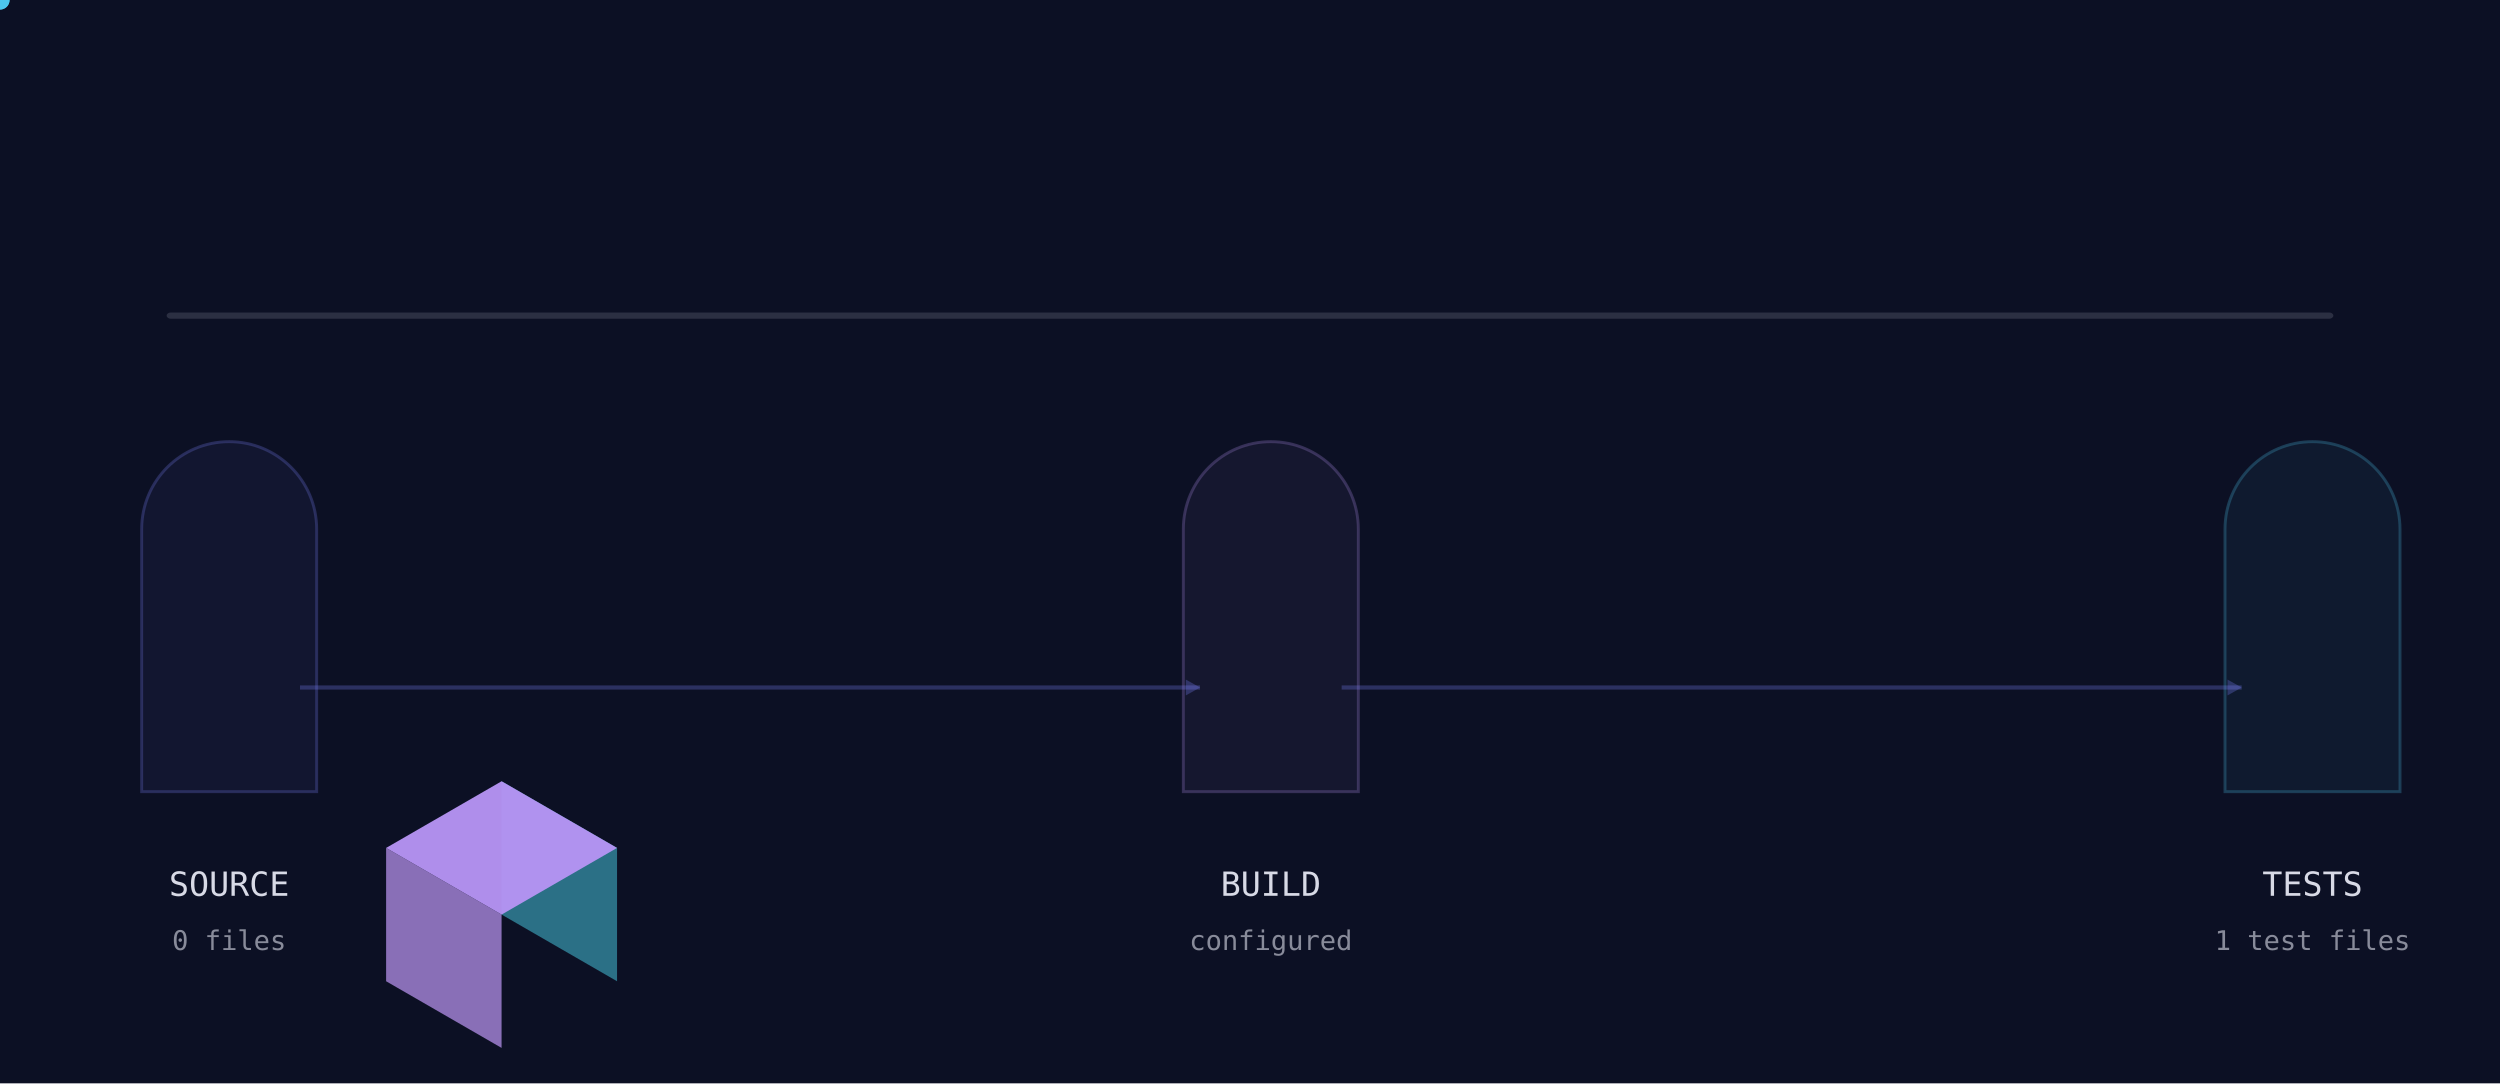
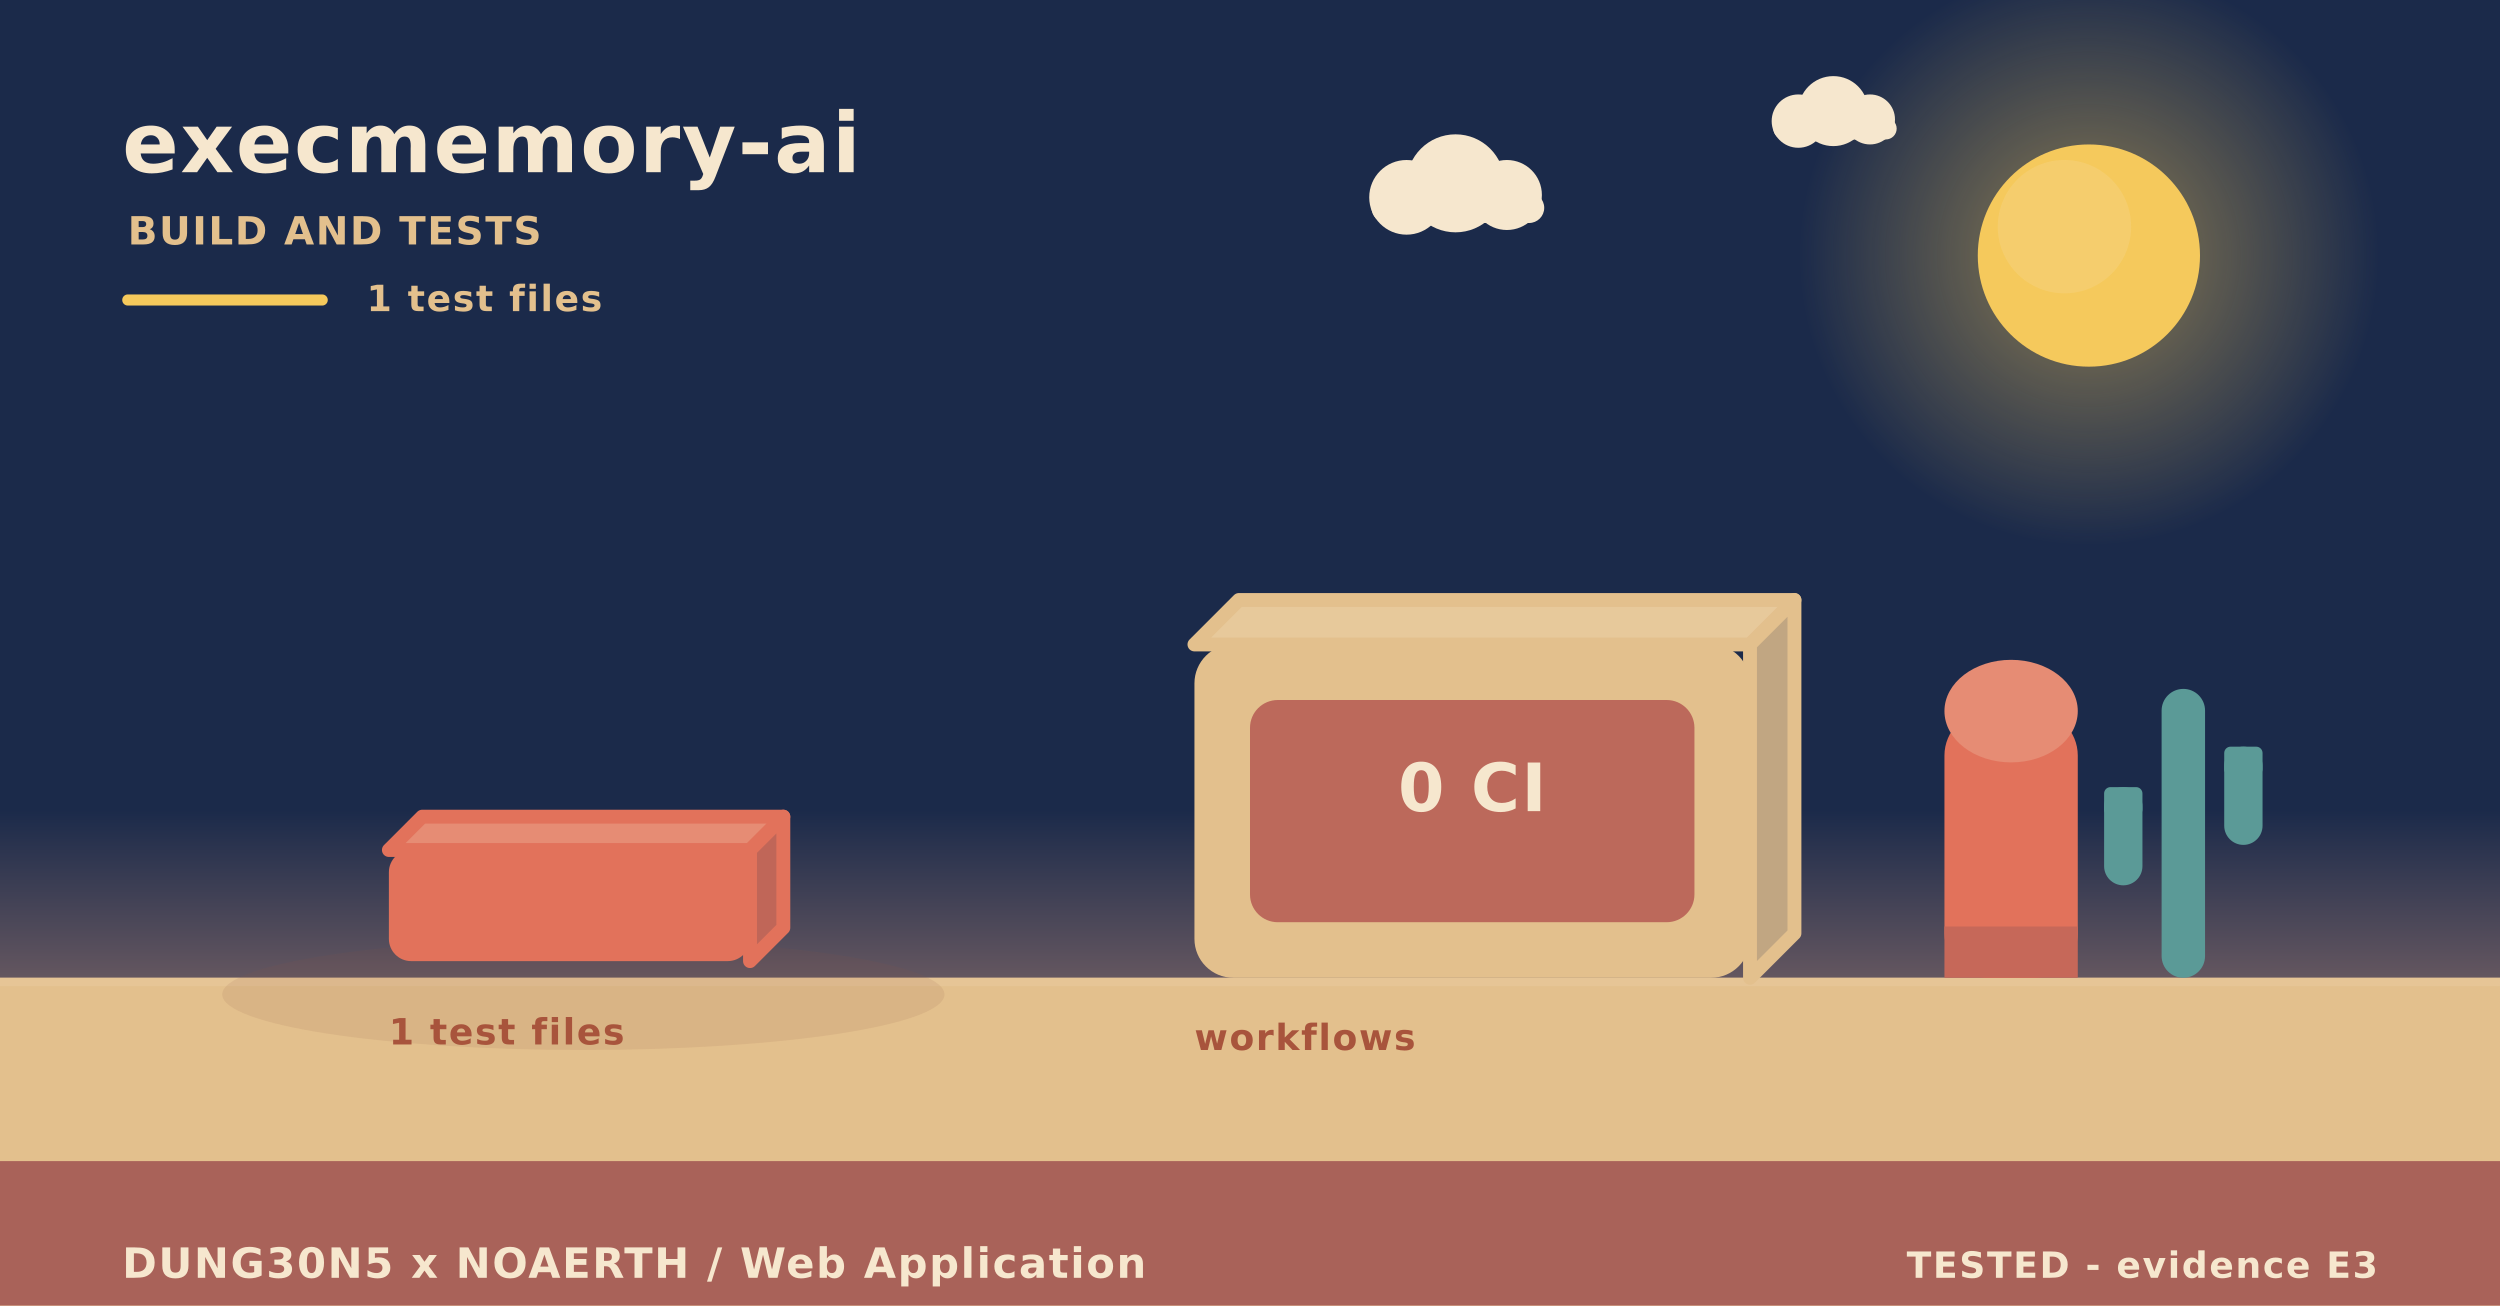
- <svg xmlns="http://www.w3.org/2000/svg" viewBox="0 0 1200 520" width="1200" height="520" role="img" aria-label="execmemory-ai build evidence">
-   <rect width="1200" height="520" fill="#0c1024" />
-   <defs>
-     <linearGradient id="gb" x1="0" y1="0" x2="1" y2="1">
-       <stop offset="0%" stop-color="#7c83ff" />
-       <stop offset="100%" stop-color="#b794f4" />
-     </linearGradient>
-   </defs>
-   <rect x="80.00" y="150.00" width="1040.00" height="3.00" rx="2.00" fill="rgba(238,240,251,0.140)" opacity="1.00" />
-   <path d="M68.00,380.00 L68.00,254.00 A42.00,42.00 0 0 1 152.00,254.00 L152.00,380.00 Z" fill="rgba(124,131,255,0.100)" opacity="0.55" stroke="rgba(124,131,255,0.450)" stroke-width="1.4" />
-   <polygon points="-192.26,189.00 -136.83,221.00 -136.83,157.00 -192.26,125.00" fill="#2c758b" opacity="0.95" />
-   <polygon points="-247.68,221.00 -192.26,253.00 -192.26,189.00 -247.68,157.00" fill="#8f73be" opacity="0.95" />
-   <polygon points="-192.26,125.00 -136.83,157.00 -192.26,189.00 -247.68,157.00" fill="#7c83ff" opacity="0.95" />
-   <text x="110" y="430" font-family="ui-monospace,Menlo,monospace" font-size="16" fill="rgba(238,240,251,0.900)" text-anchor="middle">SOURCE</text>
-   <text x="110" y="456" font-family="ui-monospace,Menlo,monospace" font-size="13" fill="rgba(238,240,251,0.550)" text-anchor="middle">0 files</text>
-   <path d="M568.00,380.00 L568.00,254.00 A42.00,42.00 0 0 1 652.00,254.00 L652.00,380.00 Z" fill="rgba(183,148,244,0.100)" opacity="0.55" stroke="rgba(183,148,244,0.450)" stroke-width="1.4" />
-   <polygon points="240.76,439.00 296.18,471.00 296.18,407.00 240.76,375.00" fill="#2c758b" opacity="0.95" />
-   <polygon points="185.33,471.00 240.76,503.00 240.76,439.00 185.33,407.00" fill="#8f73be" opacity="0.95" />
-   <polygon points="240.76,375.00 296.18,407.00 240.76,439.00 185.33,407.00" fill="#b794f4" opacity="0.95" />
-   <text x="610" y="430" font-family="ui-monospace,Menlo,monospace" font-size="16" fill="rgba(238,240,251,0.900)" text-anchor="middle">BUILD</text>
-   <text x="610" y="456" font-family="ui-monospace,Menlo,monospace" font-size="13" fill="rgba(238,240,251,0.550)" text-anchor="middle">configured</text>
-   <line x1="144.00" y1="330.00" x2="576.00" y2="330.00" stroke="rgba(124,131,255,0.500)" stroke-width="2.00" opacity="0.55" />
-   <polygon points="576.00,330.00 569.20,326.20 569.20,333.80" fill="rgba(124,131,255,0.500)" opacity="0.55" />
-   <g opacity="0.9">
-     <circle cx="0.00" cy="0.00" r="4.60" fill="#4cc9f0" opacity="1.00" />
-     <animateTransform attributeName="transform" type="translate" values="144.00,330.00 576.00,330.00" dur="4.533s" begin="0.0s" repeatCount="indefinite" />
-     <animateTransform attributeName="transform" type="translate" values="576.00,330.00 144.00,330.00" dur="4.533s" begin="2.267s" repeatCount="indefinite" />
+ <svg xmlns="http://www.w3.org/2000/svg" width="900" height="470" viewBox="0 0 900 470" role="img" aria-label="execmemory-ai - how it is verified">
+   <linearGradient id="skyb" x1="0" y1="0" x2="0" y2="1">
+     <stop offset="0" stop-color="#1b2a4a" />
+     <stop offset="0.62" stop-color="#1b2a4a" />
+     <stop offset="1" stop-color="#f3ad8a" />
+   </linearGradient>
+   <rect width="900" height="470" fill="url(#skyb)" />
+   <radialGradient id="sunb">
+     <stop offset="0.35" stop-color="#f5c95c" stop-opacity="0.34" />
+     <stop offset="1" stop-color="#f5c95c" stop-opacity="0" />
+   </radialGradient>
+   <circle cx="752" cy="92" r="104" fill="url(#sunb)" />
+   <circle cx="752" cy="92" r="40" fill="#f5c95c" />
+   <circle cx="743.2" cy="81.6" r="24" fill="#f5d27e" opacity="0.5" />
+   <g>
+     <circle cx="524" cy="66" r="17.64" fill="#f6e7ce" />
+     <circle cx="506.36" cy="71.04" r="13.44" fill="#f6e7ce" />
+     <circle cx="542.48" cy="70.2" r="12.6" fill="#f6e7ce" />
+     <rect x="493.76" y="69.36" width="62.16" height="10.92" rx="5.46" fill="#f6e7ce" />
+     <animateTransform attributeName="transform" type="translate" values="0 0;24 0;0 0" dur="36s" begin="0s" repeatCount="indefinite" />
  </g>
-   <path d="M1068.00,380.00 L1068.00,254.00 A42.00,42.00 0 0 1 1152.00,254.00 L1152.00,380.00 Z" fill="rgba(76,201,240,0.100)" opacity="0.55" stroke="rgba(76,201,240,0.450)" stroke-width="1.4" />
-   <polygon points="673.77,689.00 729.19,721.00 729.19,657.00 673.77,625.00" fill="#2c758b" opacity="0.95" />
-   <polygon points="618.34,721.00 673.77,753.00 673.77,689.00 618.34,657.00" fill="#8f73be" opacity="0.95" />
-   <polygon points="673.77,625.00 729.19,657.00 673.77,689.00 618.34,657.00" fill="#4cc9f0" opacity="0.95" />
-   <text x="1110" y="430" font-family="ui-monospace,Menlo,monospace" font-size="16" fill="rgba(238,240,251,0.900)" text-anchor="middle">TESTS</text>
-   <text x="1110" y="456" font-family="ui-monospace,Menlo,monospace" font-size="13" fill="rgba(238,240,251,0.550)" text-anchor="middle">1 test files</text>
-   <line x1="644.00" y1="330.00" x2="1076.00" y2="330.00" stroke="rgba(124,131,255,0.500)" stroke-width="2.00" opacity="0.55" />
-   <polygon points="1076.00,330.00 1069.20,326.20 1069.20,333.80" fill="rgba(124,131,255,0.500)" opacity="0.55" />
-   <g opacity="0.9">
-     <circle cx="0.00" cy="0.00" r="4.60" fill="#4cc9f0" opacity="1.00" />
-     <animateTransform attributeName="transform" type="translate" values="644.00,330.00 1076.00,330.00" dur="4.533s" begin="0.4s" repeatCount="indefinite" />
-     <animateTransform attributeName="transform" type="translate" values="1076.00,330.00 644.00,330.00" dur="4.533s" begin="2.667s" repeatCount="indefinite" />
+   <g>
+     <circle cx="660" cy="40" r="12.6" fill="#f6e7ce" />
+     <circle cx="647.4" cy="43.6" r="9.6" fill="#f6e7ce" />
+     <circle cx="673.2" cy="43" r="9" fill="#f6e7ce" />
+     <rect x="638.4" y="42.4" width="44.4" height="7.8" rx="3.9" fill="#f6e7ce" />
+     <animateTransform attributeName="transform" type="translate" values="0 0;-18 0;0 0" dur="46s" begin="3s" repeatCount="indefinite" />
  </g>
+   <rect x="0" y="352" width="900" height="118" fill="#e3c08d" />
+   <rect x="0" y="352" width="900" height="3" fill="#e6c596" />
+   <text x="44" y="62" font-family="Verdana,DejaVu Sans,sans-serif" font-size="30" font-weight="700" letter-spacing="0.6" fill="#f6e7ce" text-anchor="start">execmemory-ai</text>
+   <text x="46" y="88" font-family="Verdana,DejaVu Sans,sans-serif" font-size="14" font-weight="700" letter-spacing="0.6" fill="#e3c08d" text-anchor="start">BUILD AND TESTS</text>
+   <rect x="44" y="106" width="74" height="4" rx="2" fill="#f5c95c" />
+   <text x="132" y="112" font-family="Verdana,DejaVu Sans,sans-serif" font-size="13" font-weight="700" letter-spacing="0.6" fill="#e3c08d" text-anchor="start">1 test files</text>
+   <ellipse cx="210" cy="358" rx="130" ry="20" fill="rgba(138,90,68,0.11)" />
+   <g>
+     <path d="M140,306 L270,306 L282,294 L152,294 Z" fill="#e68c74" stroke="#e2725b" stroke-width="5" stroke-linejoin="round" />
+     <path d="M270,306 L282,294 L282,334 L270,346 Z" fill="#c06658" stroke="#e2725b" stroke-width="5" stroke-linejoin="round" />
+     <rect x="140" y="306" width="130" height="40" rx="8" fill="#e2725b" />
+     <animateTransform attributeName="transform" type="translate" values="0 10;0 0" dur="0.8s" begin="0.5s" fill="freeze" />
+   </g>
+   <text x="140" y="376" font-family="Verdana,DejaVu Sans,sans-serif" font-size="13" font-weight="700" letter-spacing="0.6" fill="#a8543c" text-anchor="start">1 test files</text>
+   <path d="M430,232 L630,232 L646,216 L446,216 Z" fill="#e7c99b" stroke="#e3c08d" stroke-width="5" stroke-linejoin="round" />
+   <path d="M630,232 L646,216 L646,336 L630,352 Z" fill="#c1a682" stroke="#e3c08d" stroke-width="5" stroke-linejoin="round" />
+   <rect x="430" y="232" width="200" height="120" rx="14" fill="#e3c08d" />
+   <rect x="450" y="252" width="160" height="80" rx="10" fill="#ba6458" opacity="0.94" />
+   <text x="530" y="292" font-family="Verdana,DejaVu Sans,sans-serif" font-size="24" font-weight="700" letter-spacing="0.6" fill="#f6e7ce" text-anchor="middle">0 CI</text>
+   <text x="430" y="378" font-family="Verdana,DejaVu Sans,sans-serif" font-size="13" font-weight="700" letter-spacing="0.6" fill="#a8543c" text-anchor="start">workflows</text>
+   <rect x="700" y="256" width="48" height="96" rx="16" fill="#e2725b" />
+   <ellipse cx="724" cy="256" rx="24" ry="18.46" fill="#e68c74" />
+   <rect x="700" y="333.54" width="48" height="18.46" fill="#c66859" />
+   <rect x="778.18" y="248" width="15.64" height="104" rx="7.82" fill="#5b9a97" />
+   <rect x="757.48" y="283.36" width="13.8" height="35.36" rx="6.9" fill="#5b9a97" />
+   <rect x="757.48" y="283.36" width="13.8" height="10.4" rx="2.3" fill="#5b9a97" />
+   <rect x="800.72" y="268.8" width="13.8" height="35.36" rx="6.9" fill="#5b9a97" />
+   <rect x="800.72" y="268.8" width="13.8" height="10.4" rx="2.3" fill="#5b9a97" />
+   <rect x="0" y="418" width="900" height="52" rx="0" fill="#a65c56" opacity="0.94" />
+   <text x="44" y="460" font-family="Verdana,DejaVu Sans,sans-serif" font-size="15" font-weight="700" letter-spacing="0.6" fill="#f6e7ce" text-anchor="start">DUNG30N5 x NOAERTH  /  Web Application</text>
+   <text x="856" y="460" font-family="Verdana,DejaVu Sans,sans-serif" font-size="13" font-weight="700" letter-spacing="0.6" fill="#f6e7ce" text-anchor="end">TESTED  -  evidence E3</text>
</svg>
